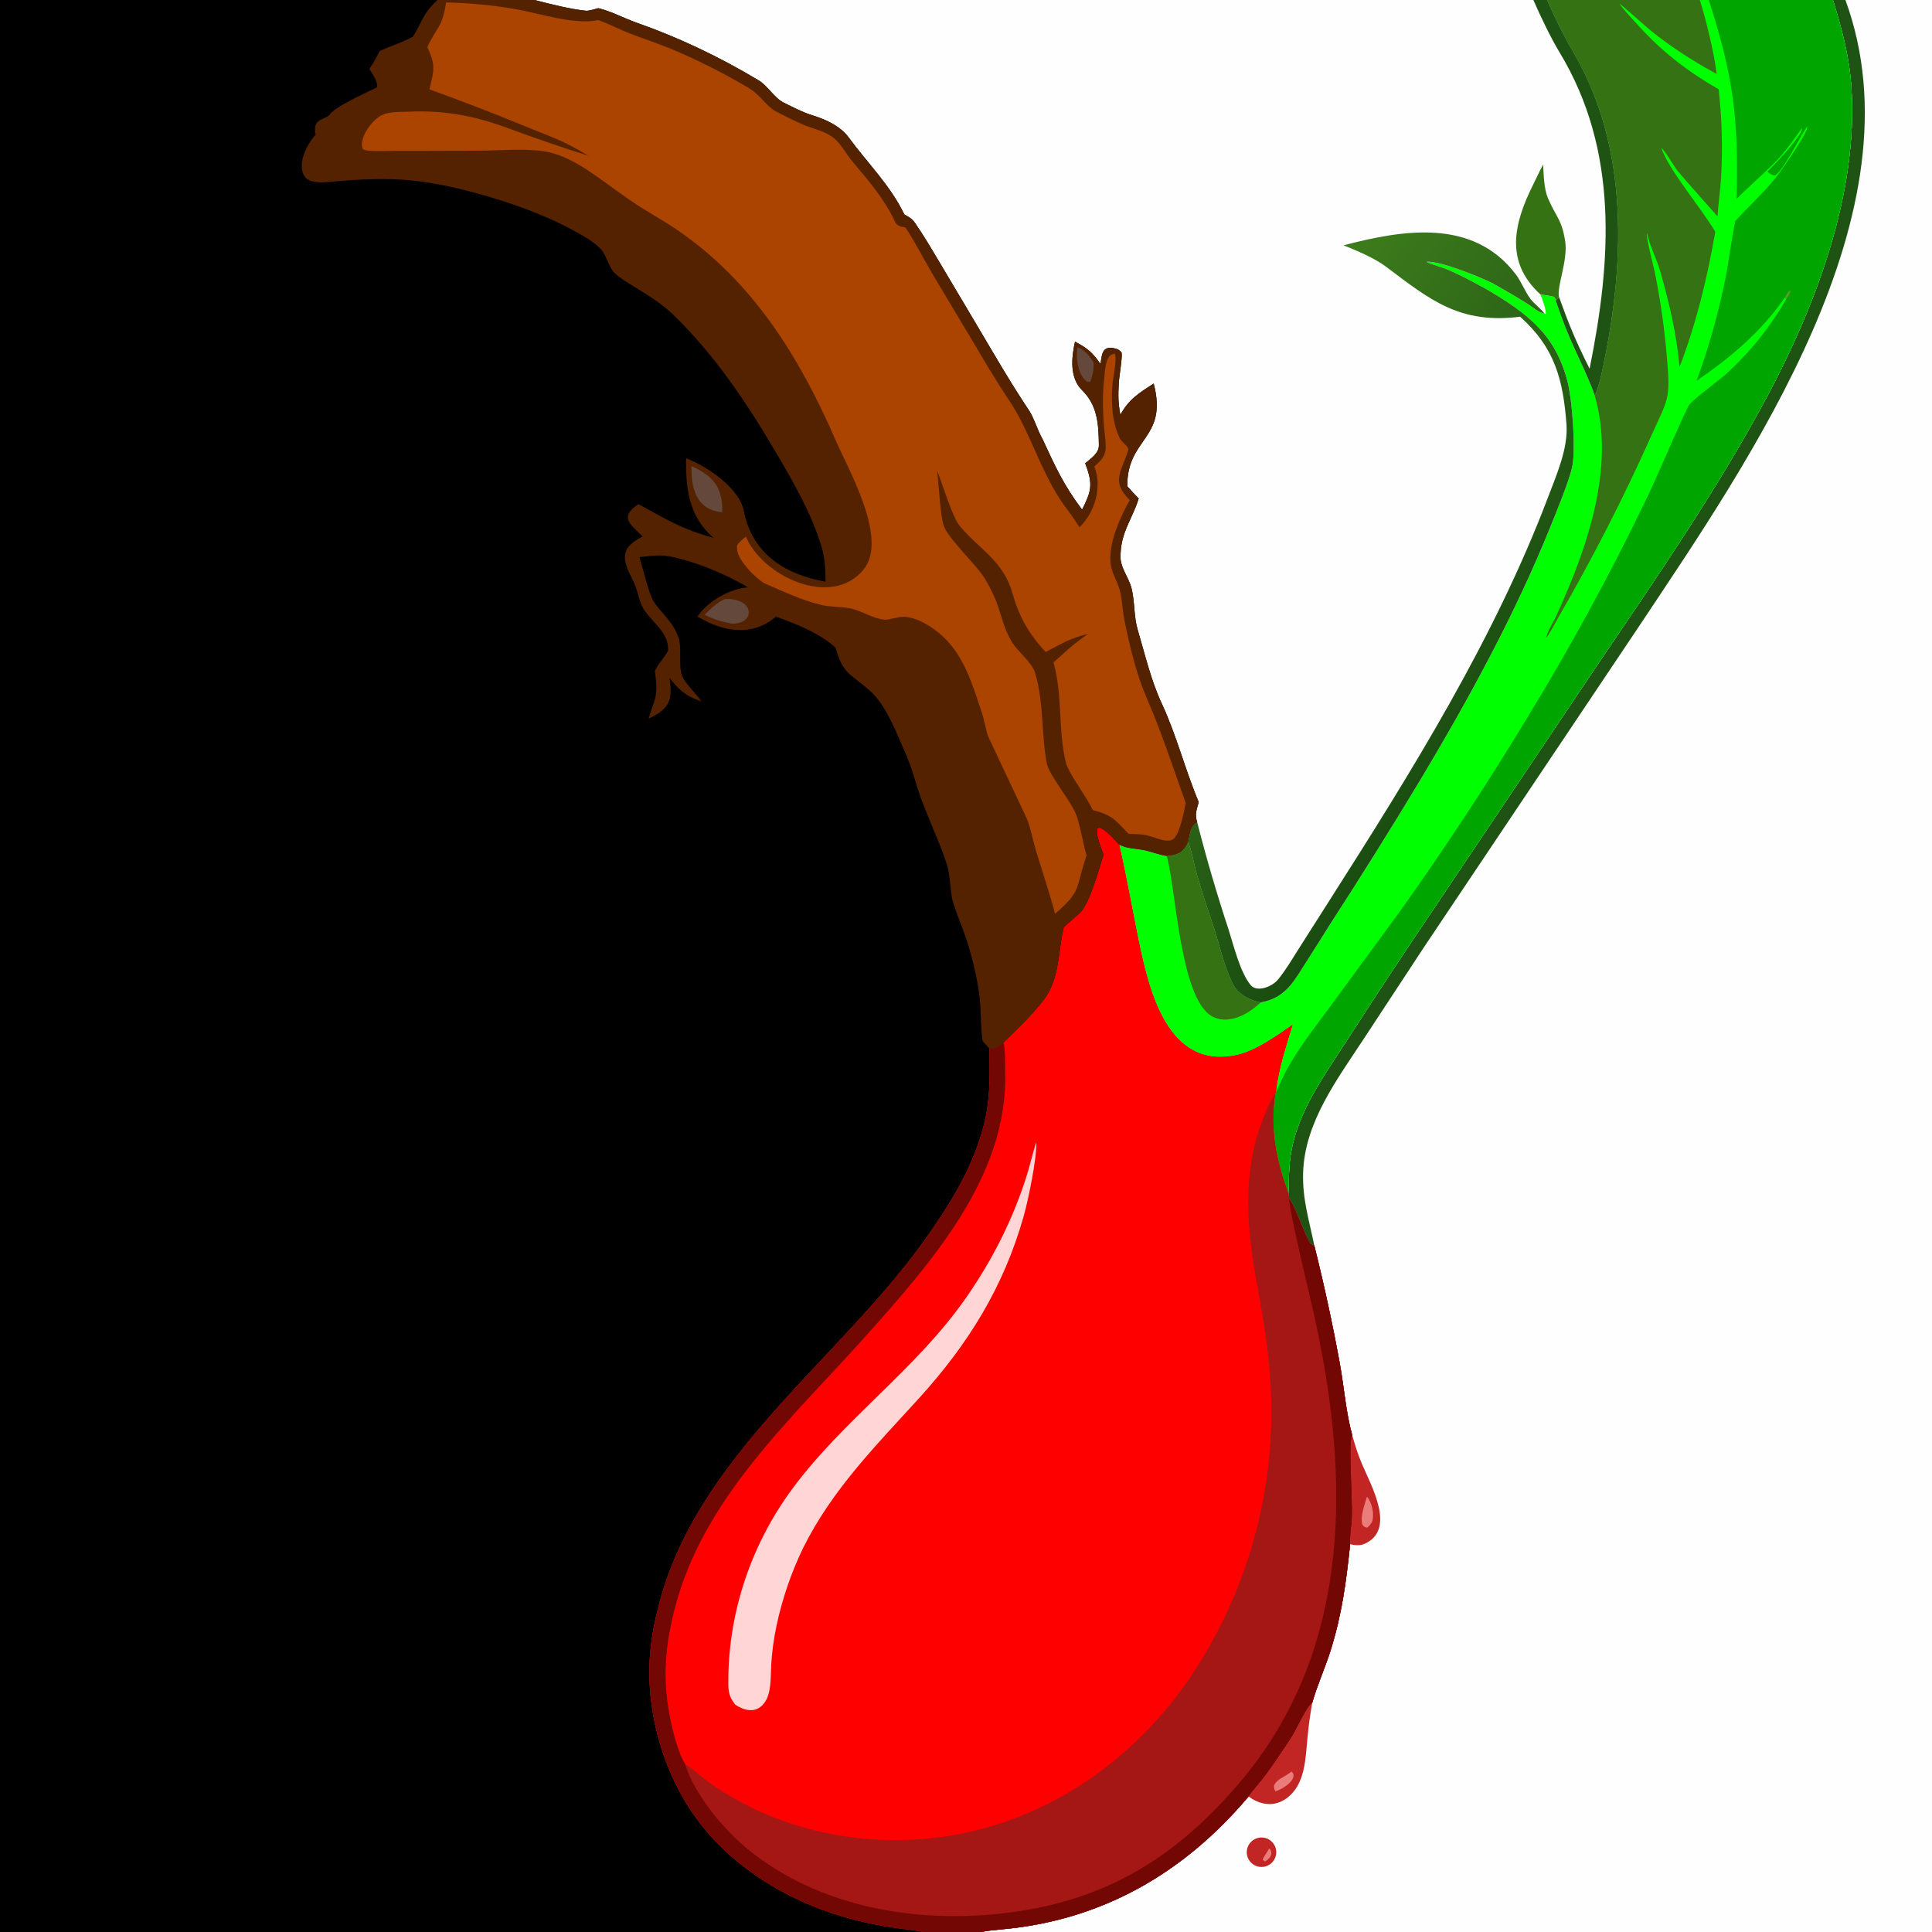
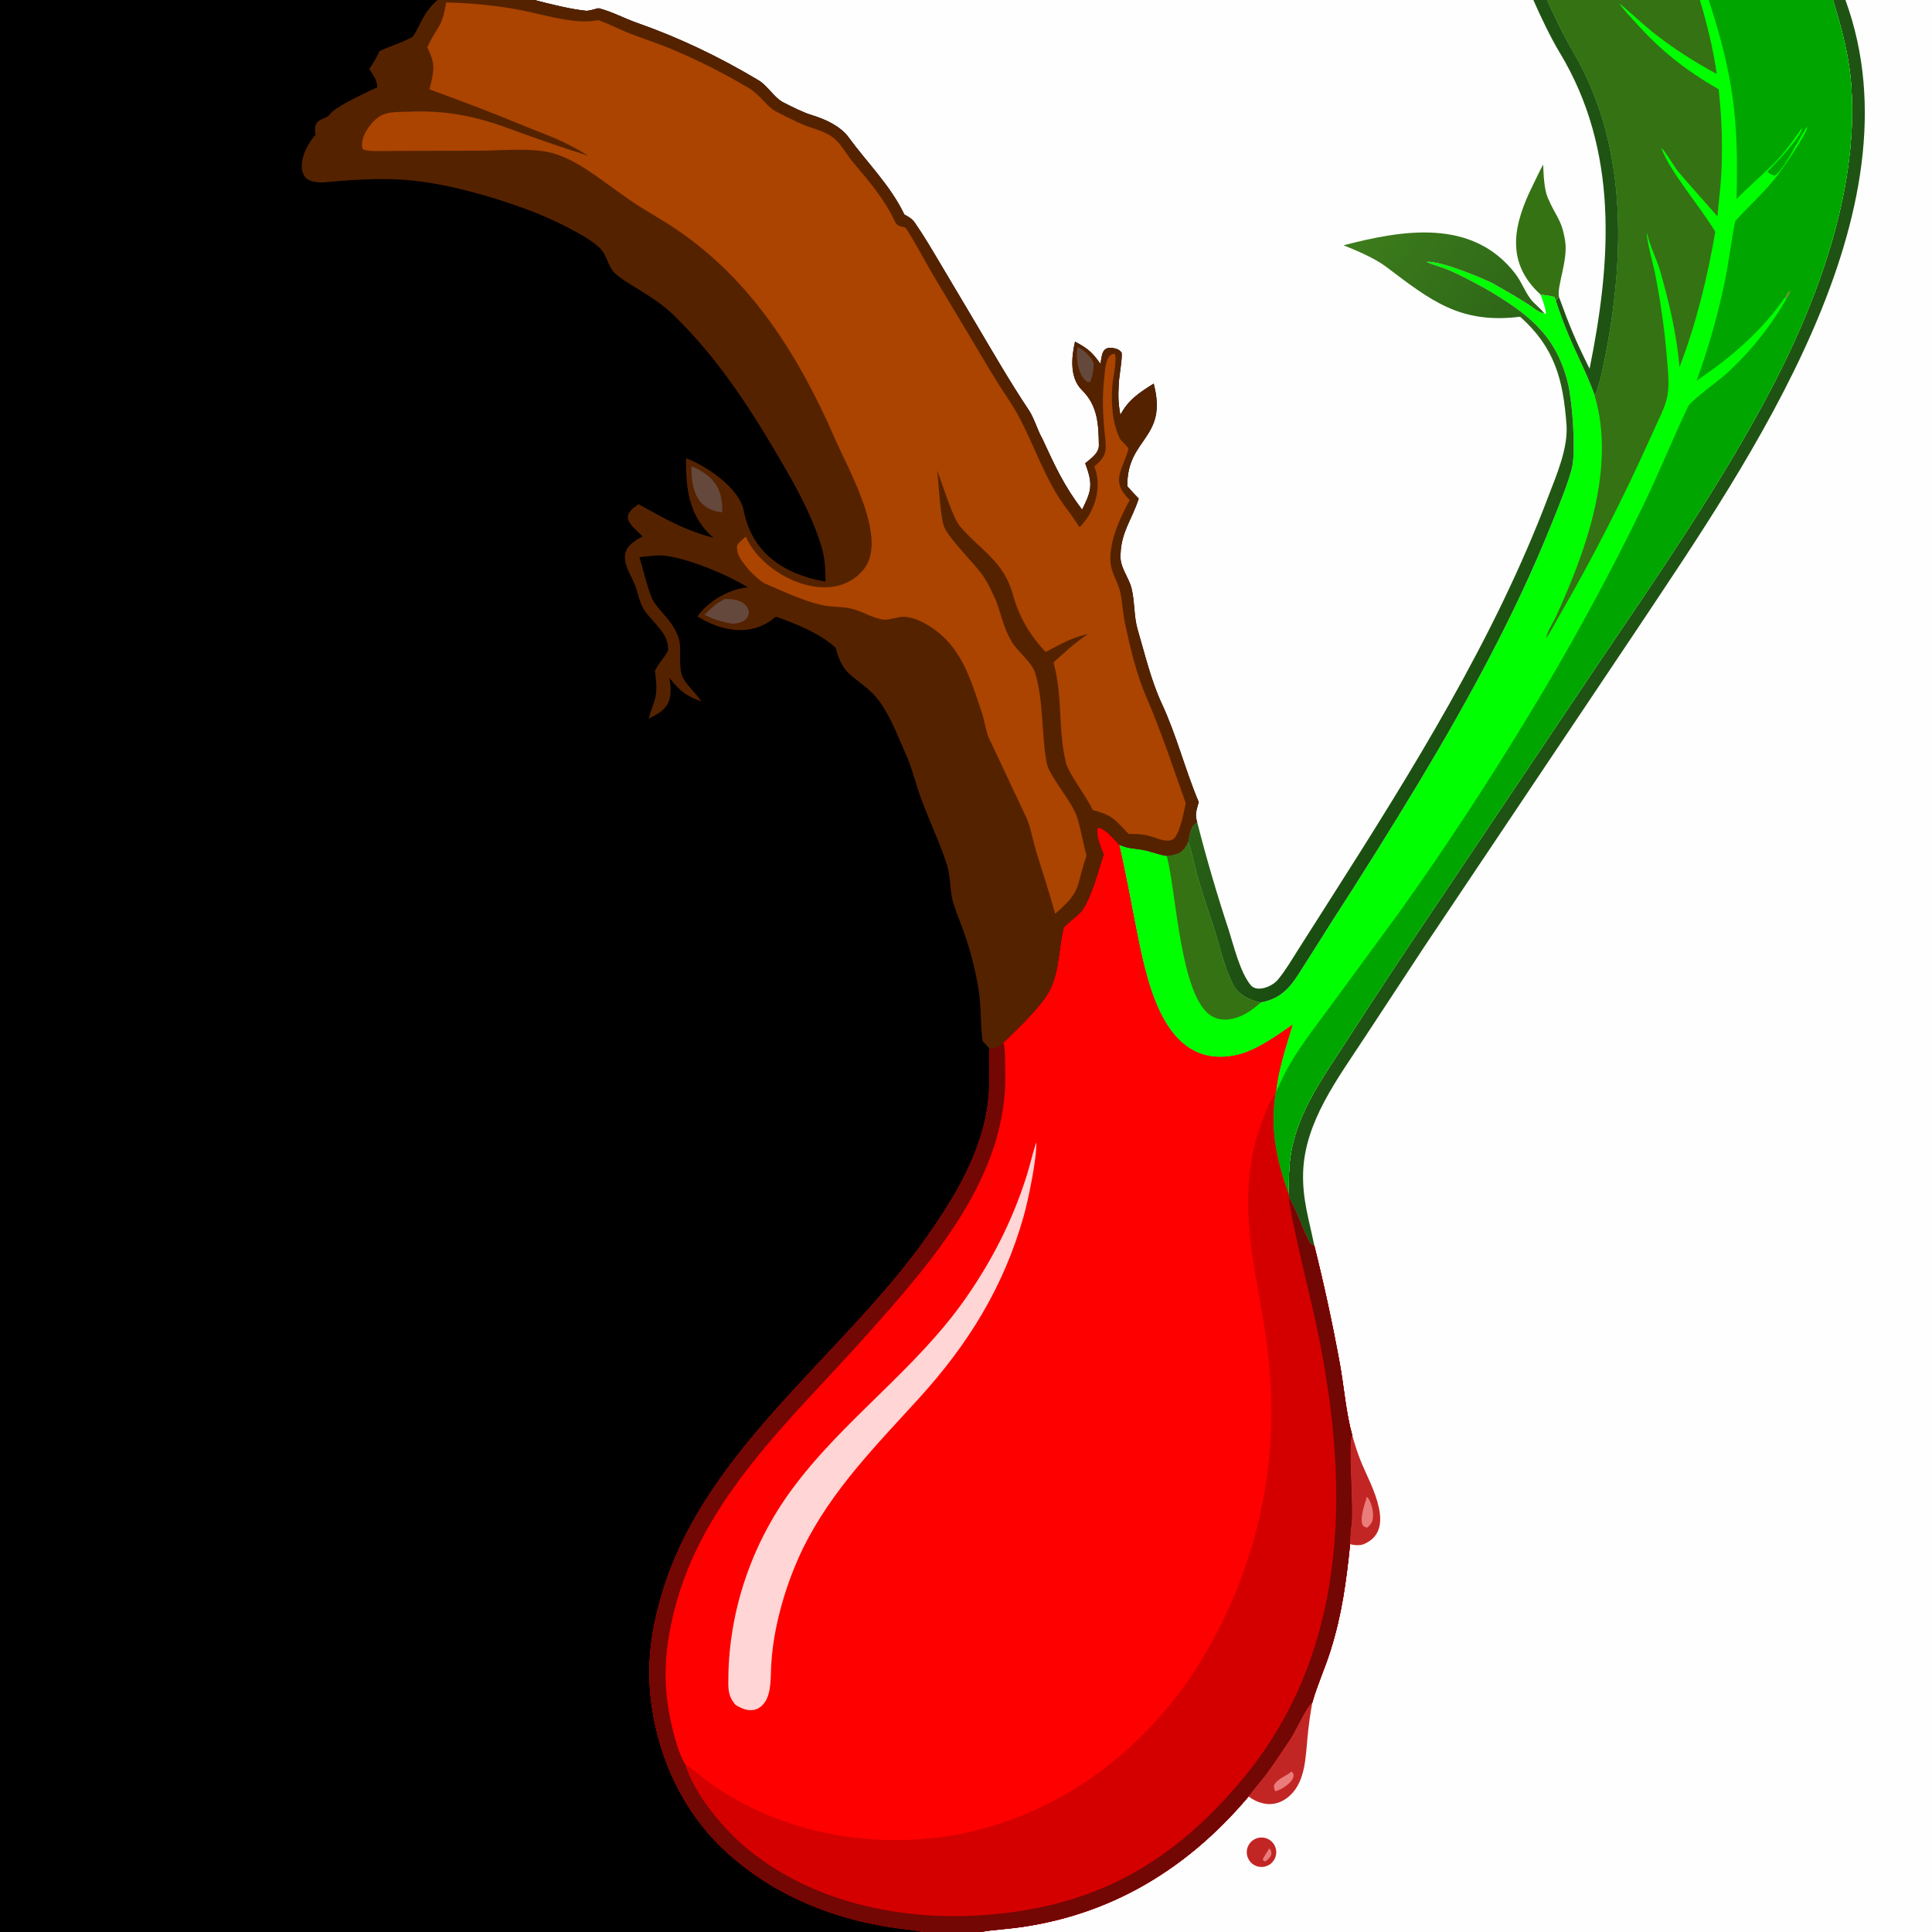
<svg xmlns="http://www.w3.org/2000/svg" width="1024" height="1024" viewBox="0 0 1024 1024" version="1.1" id="svg27">
  <path d="M0 0L231.886 0L283.318 0L812.715 0L819.994 0L900.941 0L905.681 0L971.505 0L978.111 0L1024 0L1024 1024L519.741 1024L489.093 1024L0 1024L0 0Z" id="path1" />
  <path fill="#FEFEFE" d="M971.505 0L978.111 0L1024 0L1024 1024L519.741 1024C522.782 1023.42 527.268 1022.91 530.381 1022.64C583.657 1018.02 627.356 993.01 661.778 952.151C664.22 948.626 668.312 944.218 671.039 940.508C675.565 934.352 679.632 928.091 683.857 921.846C686.911 917.331 692.076 905.237 695.561 902.33C697.968 893.637 702.339 883.978 705.169 874.986C711.3 855.505 713.484 838.476 715.601 818.411C715.538 817.176 715.84 810.868 716.03 810.025C717.945 801.535 714.163 764.945 716.744 760.803C713.451 749.265 712.36 735.101 710.151 722.835C706.308 701.802 701.788 680.898 696.597 660.157C695.696 659.85 694.687 659.52 694.207 658.664C690.245 651.584 687.491 641.796 683.217 634.976L682.847 632.628C682.997 627.681 683.102 622.708 683.455 617.772C685.278 592.331 700.915 571.581 714.268 550.821C729.116 527.774 744.217 504.891 759.568 482.176L846.189 353.088C877.253 307.19 910.128 259.583 936.324 210.694C962.359 162.105 984.881 102.72 981.288 46.594C980.236 30.145 976.305 15.652 971.505 0Z" id="path2" />
  <path fill="#1F5313" d="M971.505 0L978.111 0C1019.23 112.203 927.64 243.395 868.34 332.517L755.012 501.619L723.436 549.671C709.125 571.589 691.396 594.68 690.676 621.736C690.298 635.908 693.89 646.653 696.597 660.157C695.696 659.85 694.687 659.52 694.207 658.664C690.245 651.584 687.491 641.796 683.217 634.976L682.847 632.628C682.997 627.681 683.102 622.708 683.455 617.772C685.278 592.331 700.915 571.581 714.268 550.821C729.116 527.774 744.217 504.891 759.568 482.176L846.189 353.088C877.253 307.19 910.128 259.583 936.324 210.694C962.359 162.105 984.881 102.72 981.288 46.594C980.236 30.145 976.305 15.652 971.505 0Z" id="path3" />
  <path fill="#C22624" d="M661.778 952.151C664.22 948.626 668.312 944.218 671.039 940.508C675.565 934.352 679.632 928.091 683.857 921.846C686.911 917.331 692.076 905.237 695.561 902.33C694.475 908.282 693.644 914.278 693.068 920.301C691.911 931.598 692.077 945.914 681.706 953.282C678.109 955.838 673.908 956.805 669.568 955.847C666.726 955.218 664.063 953.954 661.778 952.151Z" id="path4" />
  <path fill="#EA7C7B" d="M684.547 938.938C688.664 942.521 679.819 948.526 675.978 949.404C675.256 948.06 675.355 948.048 675.221 946.495C676.503 943.067 680.612 941.981 684.077 939.307L684.547 938.938Z" id="path5" />
  <path fill="#C22624" d="M716.744 760.803C718.203 765.984 719.668 770.695 721.847 775.88C726.706 787.443 740.476 811.195 722.726 818.465C720.8 819.254 717.599 819.072 715.601 818.411C715.538 817.176 715.84 810.868 716.03 810.025C717.945 801.535 714.163 764.945 716.744 760.803Z" id="path6" />
  <path fill="#EA7C7B" d="M724.482 793.287C726.449 795.179 727.785 800.093 727.744 802.851C727.692 806.407 727.217 807.288 724.695 809.678C723.205 809.363 723.302 809.412 722.234 808.325C720.606 804.492 723.315 797.473 724.482 793.287Z" id="path7" />
  <path fill="#C22624" d="M667.918 973.94C672.132 973.56 675.882 976.604 676.377 980.805C676.872 985.007 673.932 988.839 669.745 989.449C666.933 989.859 664.12 988.709 662.401 986.447C660.681 984.185 660.325 981.167 661.472 978.567C662.619 975.967 665.088 974.195 667.918 973.94Z" id="path8" />
  <path fill="#EA7C7B" d="M672.621 979.853L673.144 980.058C674.929 982.949 672.97 984.976 670.571 986.636C669.741 986.272 669.971 986.343 669.28 985.666C669.537 984.504 671.756 981.443 672.621 979.853Z" id="path9" />
  <path fill="#FEFEFE" d="M283.318 0L812.715 0L819.994 0L900.941 0L905.681 0L971.505 0C976.305 15.652 980.236 30.145 981.288 46.594C984.881 102.72 962.359 162.105 936.324 210.694C910.128 259.583 877.253 307.19 846.189 353.088L759.568 482.176C744.217 504.891 729.116 527.774 714.268 550.821C700.915 571.581 685.278 592.331 683.455 617.772C683.102 622.708 682.997 627.681 682.847 632.628C676.562 614.888 672.958 598.54 675.94 579.749L676.305 578.669C677.727 566.331 681.57 554.888 685.14 543.071C676.728 548.95 665.665 556.882 655.799 559.1C618.567 567.468 608.832 524.441 603.29 497.399C599.917 480.937 597.013 463.973 593.228 447.751C597.359 449.82 601.024 449.698 605.53 450.479C609.837 451.225 614.324 453.2 618.43 453.703C624.309 453.131 627.206 451.783 629.706 446.428C630.484 442.9 630.969 437.296 634.564 435.918C633.171 431.577 634.157 429.522 635.356 425.14C628.086 407.878 623.662 389.856 615.745 372.856C610.045 360.617 606.792 346.613 602.972 333.672C600.94 326.791 601.471 318.735 599.75 311.856C598.156 305.489 593.204 300.548 593.937 293.495C594.29 282.044 599.974 275.151 603.313 264.944L603.542 264.23C601.458 262.127 599.442 259.956 597.498 257.723C597.182 231.843 619.212 232.831 611.48 203.313C603.957 208.086 598.041 211.811 593.821 219.914C592.597 213.229 592.638 209.601 592.999 202.845C593.181 199.431 595.015 189.254 594.448 186.861C593.452 185.597 592.683 185.129 591.147 184.726C584.106 182.879 584.049 187.85 583.285 192.887C578.867 186.617 576.49 184.68 569.78 181.068C567.873 189.459 566.849 200.279 573.506 206.809C581.799 214.947 582.263 224.869 582.426 235.905C582.491 240.301 578.326 242.817 575.19 245.572C575.529 246.509 575.861 247.449 576.185 248.391C579.425 257.859 577.718 261.544 573.537 270.128C563.667 256.967 559.445 247.546 552.515 232.593C550.022 228.373 548.051 221.481 545.399 217.518C535.146 202.191 525.953 186.13 516.545 170.287L497.346 137.969C493.39 131.326 489.329 124.427 484.91 118.078C483.351 115.838 481.665 114.98 479.315 113.678C471.983 98.305 459.716 86.37 449.784 72.784C445.388 66.772 437.283 63.138 430.427 61.056C425.519 59.566 419.911 56.644 415.304 54.341C410.234 51.806 406.681 45.064 401.606 42.3C381.188 30.089 359.857 19.893 337.402 12.022C330.797 9.699 324.022 5.993 317.185 4.331C315.836 4.701 311.906 5.818 310.732 5.706C302.659 4.936 291.164 2.065 283.318 0Z" id="path10" />
  <path fill="#649A35" d="M819.994 0L900.941 0L905.681 0L971.505 0C976.305 15.652 980.236 30.145 981.288 46.594C984.881 102.72 962.359 162.105 936.324 210.694C910.128 259.583 877.253 307.19 846.189 353.088L759.568 482.176C744.217 504.891 729.116 527.774 714.268 550.821C700.915 571.581 685.278 592.331 683.455 617.772C683.102 622.708 682.997 627.681 682.847 632.628C676.562 614.888 672.958 598.54 675.94 579.749L676.305 578.669C677.727 566.331 681.57 554.888 685.14 543.071C676.728 548.95 665.665 556.882 655.799 559.1C618.567 567.468 608.832 524.441 603.29 497.399C599.917 480.937 597.013 463.973 593.228 447.751C597.359 449.82 601.024 449.698 605.53 450.479C609.837 451.225 614.324 453.2 618.43 453.703C624.309 453.131 627.206 451.783 629.706 446.428C631.372 449.732 633.227 459.768 634.401 463.709C636.995 472.388 639.764 481.113 642.697 489.686C646.328 500.297 648.534 512.126 653.709 522.054C656.37 527.159 662.783 530.393 668.245 531.322C669.023 531.157 669.798 530.978 670.57 530.787C682.325 527.845 686.564 518.792 692.689 509.335C696.87 502.879 700.898 496.303 705.026 489.811C721.21 464.833 736.994 439.598 752.372 414.115C778.377 370.692 802.981 325.76 821.922 278.782C824.911 271.368 832.095 254.032 833.427 246.723C835.162 237.209 833.339 212.13 830.879 202.468C824.41 177.064 809.443 166.041 788.044 153.365C781.245 149.633 774.67 146.026 767.519 142.975C763.675 141.335 759.607 140.528 756.035 138.765C763.173 138.101 784.679 146.942 791.147 150.151C797.561 153.766 803.884 157.396 810.093 161.359C811.821 162.461 816.705 166.541 818.371 165.848C818.483 166.003 819.083 166.455 819.26 166.597C819.727 164.405 817.297 158.294 816.47 156.075C818.311 156.399 822.504 156.786 823.876 157.45C824.318 158.41 824.363 158.431 824.64 159.447C828.362 170.845 832.118 179.728 837.188 190.599C839.716 196.018 843.371 204.059 845.195 209.557C846.425 207.823 848.076 201.752 848.576 199.497C861.196 142.647 864.399 79.305 833.747 27.33C828.717 18.8 823.959 8.828 819.994 0Z" id="path11" style="fill:#00ff00" />
  <path fill="#357214" d="M905.681 0L971.505 0C976.305 15.652 980.236 30.145 981.288 46.594C984.881 102.72 962.359 162.105 936.324 210.694C910.128 259.583 877.253 307.19 846.189 353.088L759.568 482.176C744.217 504.891 729.116 527.774 714.268 550.821C700.915 571.581 685.278 592.331 683.455 617.772C683.102 622.708 682.997 627.681 682.847 632.628C676.562 614.888 672.958 598.54 675.94 579.749L676.305 578.669C677.574 576.306 678.71 573.498 679.912 571.044C686.611 557.373 696.262 545.437 705.243 533.181L742.51 482.34C766.009 449.297 788.283 415.401 809.288 380.72C831.723 344.022 852.355 306.252 871.109 267.544C879.502 250.322 886.539 232.583 894.766 215.368C896.203 212.36 910.952 201.752 914.688 198.364C927.365 186.868 938.162 173.456 946.686 158.617L946.171 157.518C933.619 175.697 917.34 189.52 899.223 201.815C905.614 184.275 910.696 166.286 914.429 147.995C916.447 137.731 917.7 126.996 919.703 117.173C926.716 109.409 934.883 102.131 941.393 93.883C944.013 90.564 958.567 69.861 957.865 67.213C955.285 69.883 944.716 91.716 940.487 93.089C938.41 92.325 938.478 92.378 936.775 90.98C939.798 87.989 955.865 71.404 955.053 67.855C950.733 74.033 945.818 81.028 940.482 86.361C933.909 92.93 926.957 98.808 920.405 105.509C921.524 62.99 918.787 40.6 905.681 0Z" id="path12" style="fill:#00a500;fill-opacity:1" />
  <path fill="#649A35" d="M946.171 157.518C947.161 155.83 947.434 154.797 948.938 153.849C948.896 155.409 947.572 157.269 946.686 158.617L946.171 157.518Z" id="path13" />
  <path fill="#357214" d="M819.994 0L900.941 0C904.352 10.888 908.469 27.771 909.873 39.197C897.74 32.647 886.396 25.326 875.582 16.755C872.973 14.688 858.909 2.064 858.37 1.915C860.643 5.424 863.886 8.529 866.673 11.683C879.813 26.547 893.76 37.5 910.922 47.318C912.653 62.676 913.094 78.152 912.24 93.584C911.801 100.908 910.803 107.676 910.295 114.655C903.323 106.692 896.127 98.825 889.312 90.728C887.269 88.299 882.387 79.669 880.554 78.425C884.632 90.493 902.229 110.869 909.128 122.885C905.013 146.763 898.945 171.91 890.176 194.52C888.675 177.128 884.737 160.506 879.94 143.718C878.092 137.249 874.339 130.172 873.009 123.641C872.083 124.763 876.557 141.656 877.106 144.384C880.094 159.255 882.223 174.285 883.484 189.401C885.526 212.114 884.133 211.139 874.804 231.88C860.279 264.274 844.095 295.898 826.317 326.627C825.155 328.64 820.705 337.061 819.453 338.126C820.427 333.95 823.117 330.236 824.893 326.35C840.825 291.495 856.517 247.831 845.195 209.557C846.425 207.823 848.076 201.752 848.576 199.497C861.196 142.647 864.399 79.305 833.747 27.33C828.717 18.8 823.959 8.828 819.994 0Z" id="path14" />
  <path fill="#357214" d="M629.706 446.428C631.372 449.732 633.227 459.768 634.401 463.709C636.995 472.388 639.764 481.113 642.697 489.686C646.328 500.297 648.534 512.126 653.709 522.054C656.37 527.159 662.783 530.393 668.245 531.322C664.183 534.937 660.028 538.015 654.734 539.581C650.543 540.82 646.056 540.832 642.204 538.558C625.64 528.779 623.463 472.978 618.56 454.188L618.43 453.703C624.309 453.131 627.206 451.783 629.706 446.428Z" id="path15" />
  <defs id="defs16">
    <linearGradient id="gradient_0" gradientUnits="userSpaceOnUse" x1="789.525" y1="378.788" x2="622.407" y2="254.206">
      <stop offset="0" stop-color="#1A4C11" id="stop15" />
      <stop offset="1" stop-color="#3D7C1C" id="stop16" />
    </linearGradient>
  </defs>
  <path fill="url(#gradient_0)" d="M712.1 130.013C743.2 121.919 780.545 115.399 803.336 145.322C806.337 149.262 808.246 154.514 811.173 158.398C813.032 160.866 816.155 163.165 818.371 165.848C816.705 166.541 811.821 162.461 810.093 161.359C803.884 157.396 797.561 153.766 791.147 150.151C784.679 146.942 763.173 138.101 756.035 138.765C759.607 140.528 763.675 141.335 767.519 142.975C774.67 146.026 781.245 149.633 788.044 153.365C809.443 166.041 824.41 177.064 830.879 202.468C833.339 212.13 835.162 237.209 833.427 246.723C832.095 254.032 824.911 271.368 821.922 278.782C802.981 325.76 778.377 370.692 752.372 414.115C736.994 439.598 721.21 464.833 705.026 489.811C700.898 496.303 696.87 502.879 692.689 509.335C686.564 518.792 682.325 527.845 670.57 530.787C669.798 530.978 669.023 531.157 668.245 531.322C662.783 530.393 656.37 527.159 653.709 522.054C648.534 512.126 646.328 500.297 642.697 489.686C639.764 481.113 636.995 472.388 634.401 463.709C633.227 459.768 631.372 449.732 629.706 446.428C630.484 442.9 630.969 437.296 634.564 435.918C639.449 455.021 644.987 473.951 651.168 492.675C653.869 501.083 657.197 515.171 662.862 522.103C666.176 526.158 674.254 523.006 677.408 519.142C681.489 514.143 684.717 508.596 688.299 502.951L704.946 476.793C748.154 408.956 791.865 339.042 820.508 263.501C825.066 251.478 831.201 237.579 830.268 225.002C828.499 201.161 823.997 184.15 805.684 167.871C773.919 171.851 758.34 159.267 734.704 141.417C728.644 136.84 719.247 132.881 712.1 130.013Z" id="path16" />
  <path fill="#1F5313" d="M812.715 0L819.994 0C823.959 8.828 828.717 18.8 833.747 27.33C864.399 79.305 861.196 142.647 848.576 199.497C848.076 201.752 846.425 207.823 845.195 209.557C843.371 204.059 839.716 196.018 837.188 190.599C832.118 179.728 828.362 170.845 824.64 159.447C825.238 158.359 825.403 158.374 826.317 157.457C832.027 173.136 835.064 180.463 842.514 195.42C854.053 138.403 858.117 79.904 826.648 27.837C821.847 19.892 816.475 8.592 812.715 0Z" id="path17" />
  <path fill="#357214" d="M817.915 87.228C818.117 92.417 818.363 100.186 820.388 104.9C824.905 115.413 827.757 116.147 829.591 127.959C831.136 137.913 824.948 152.253 826.317 157.457C825.403 158.374 825.238 158.359 824.64 159.447C824.363 158.431 824.318 158.41 823.876 157.45C822.504 156.786 818.311 156.399 816.47 156.075C797.424 138.703 802.332 118.392 812.633 97.797C814.394 94.276 815.956 90.669 817.915 87.228Z" id="path18" />
  <path fill="#C22624" d="M584.903 452.91C583.685 449.728 580.409 441.971 581.686 438.937L582.664 438.634C586.551 439.959 590.366 444.647 593.228 447.751C597.013 463.973 599.917 480.937 603.29 497.399C608.832 524.441 618.567 567.468 655.799 559.1C665.665 556.882 676.728 548.95 685.14 543.071C681.57 554.888 677.727 566.331 676.305 578.669L675.94 579.749C672.958 598.54 676.562 614.888 682.847 632.628L683.217 634.976C687.491 641.796 690.245 651.584 694.207 658.664C694.687 659.52 695.696 659.85 696.597 660.157C701.788 680.898 706.308 701.802 710.151 722.835C712.36 735.101 713.451 749.265 716.744 760.803C714.163 764.945 717.945 801.535 716.03 810.025C715.84 810.868 715.538 817.176 715.601 818.411C713.484 838.476 711.3 855.505 705.169 874.986C702.339 883.978 697.968 893.637 695.561 902.33C692.076 905.237 686.911 917.331 683.857 921.846C679.632 928.091 675.565 934.352 671.039 940.508C668.312 944.218 664.22 948.626 661.778 952.151C627.356 993.01 583.657 1018.02 530.381 1022.64C527.268 1022.91 522.782 1023.42 519.741 1024L489.093 1024C486.728 1023.42 484.01 1022.98 481.624 1022.72C444.777 1018.73 409.499 1005.19 382.465 979.154C362.286 959.719 349.789 933.084 345.606 905.325C342.936 887.604 344.078 870.585 348.585 853.238C368.297 771.304 446.072 720.501 492.247 654.236C504.101 637.224 514.423 620.355 520.366 600.328C525.071 584.47 524.603 571.835 524.484 555.849C528.342 555.572 528.775 554.915 531.854 552.563C539.346 545.231 546.818 538.289 553.195 529.895C561.76 518.621 560.626 504.875 563.669 492.099L563.805 491.552C566.081 488.977 571.952 484.709 573.486 482.58C578.526 475.58 582.118 461.541 584.903 452.91Z" id="path19" style="fill:#ff0000" />
-   <path fill="#A51715" d="M531.854 552.563C532.949 556.872 532.606 563.301 532.748 567.844C534.474 623.151 493.745 668.978 459.284 707.634C419.834 751.888 372.026 794.212 357.25 854.009C351.583 876.854 351.051 894.952 356.843 918.097C357.969 922.599 360.531 931.114 363.087 934.981C366.764 937.05 372.366 942.316 376.168 945.001C413.065 971.06 460.499 980.281 504.705 972.765C555.652 964.102 599.263 933.767 628.84 891.978C661.217 845.272 676.898 789.011 673.347 732.291C672.382 715.518 669.321 697.491 666.302 681.019C661.095 652.606 658.279 624.48 668.115 596.619C669.889 591.594 672.662 584.003 675.94 579.749C672.958 598.54 676.562 614.888 682.847 632.628L683.217 634.976C687.491 641.796 690.245 651.584 694.207 658.664C694.687 659.52 695.696 659.85 696.597 660.157C701.788 680.898 706.308 701.802 710.151 722.835C712.36 735.101 713.451 749.265 716.744 760.803C714.163 764.945 717.945 801.535 716.03 810.025C715.84 810.868 715.538 817.176 715.601 818.411C713.484 838.476 711.3 855.505 705.169 874.986C702.339 883.978 697.968 893.637 695.561 902.33C692.076 905.237 686.911 917.331 683.857 921.846C679.632 928.091 675.565 934.352 671.039 940.508C668.312 944.218 664.22 948.626 661.778 952.151C627.356 993.01 583.657 1018.02 530.381 1022.64C527.268 1022.91 522.782 1023.42 519.741 1024L489.093 1024C486.728 1023.42 484.01 1022.98 481.624 1022.72C444.777 1018.73 409.499 1005.19 382.465 979.154C362.286 959.719 349.789 933.084 345.606 905.325C342.936 887.604 344.078 870.585 348.585 853.238C368.297 771.304 446.072 720.501 492.247 654.236C504.101 637.224 514.423 620.355 520.366 600.328C525.071 584.47 524.603 571.835 524.484 555.849C528.342 555.572 528.775 554.915 531.854 552.563Z" id="path20" />
+   <path fill="#A51715" d="M531.854 552.563C532.949 556.872 532.606 563.301 532.748 567.844C534.474 623.151 493.745 668.978 459.284 707.634C419.834 751.888 372.026 794.212 357.25 854.009C351.583 876.854 351.051 894.952 356.843 918.097C357.969 922.599 360.531 931.114 363.087 934.981C366.764 937.05 372.366 942.316 376.168 945.001C413.065 971.06 460.499 980.281 504.705 972.765C555.652 964.102 599.263 933.767 628.84 891.978C661.217 845.272 676.898 789.011 673.347 732.291C672.382 715.518 669.321 697.491 666.302 681.019C661.095 652.606 658.279 624.48 668.115 596.619C669.889 591.594 672.662 584.003 675.94 579.749C672.958 598.54 676.562 614.888 682.847 632.628L683.217 634.976C687.491 641.796 690.245 651.584 694.207 658.664C694.687 659.52 695.696 659.85 696.597 660.157C701.788 680.898 706.308 701.802 710.151 722.835C712.36 735.101 713.451 749.265 716.744 760.803C714.163 764.945 717.945 801.535 716.03 810.025C715.84 810.868 715.538 817.176 715.601 818.411C713.484 838.476 711.3 855.505 705.169 874.986C702.339 883.978 697.968 893.637 695.561 902.33C692.076 905.237 686.911 917.331 683.857 921.846C679.632 928.091 675.565 934.352 671.039 940.508C668.312 944.218 664.22 948.626 661.778 952.151C627.356 993.01 583.657 1018.02 530.381 1022.64C527.268 1022.91 522.782 1023.42 519.741 1024L489.093 1024C486.728 1023.42 484.01 1022.98 481.624 1022.72C444.777 1018.73 409.499 1005.19 382.465 979.154C362.286 959.719 349.789 933.084 345.606 905.325C342.936 887.604 344.078 870.585 348.585 853.238C368.297 771.304 446.072 720.501 492.247 654.236C504.101 637.224 514.423 620.355 520.366 600.328C525.071 584.47 524.603 571.835 524.484 555.849C528.342 555.572 528.775 554.915 531.854 552.563Z" id="path20" style="fill:#d40000" />
  <path fill="#720704" d="M531.854 552.563C532.949 556.872 532.606 563.301 532.748 567.844C534.474 623.151 493.745 668.978 459.284 707.634C419.834 751.888 372.026 794.212 357.25 854.009C351.583 876.854 351.051 894.952 356.843 918.097C357.969 922.599 360.531 931.114 363.087 934.981C368.037 951.157 383.809 970.055 396.97 980.648C432.843 1009.52 480.548 1018.61 525.463 1014.72C582.447 1009.78 622.505 986.182 658.465 943.081C714.006 876.51 715.524 791.046 699.182 709.74C695.63 691.47 690.754 673.452 686.934 655.251C685.636 649.066 683.728 641.124 683.217 634.976C687.491 641.796 690.245 651.584 694.207 658.664C694.687 659.52 695.696 659.85 696.597 660.157C701.788 680.898 706.308 701.802 710.151 722.835C712.36 735.101 713.451 749.265 716.744 760.803C714.163 764.945 717.945 801.535 716.03 810.025C715.84 810.868 715.538 817.176 715.601 818.411C713.484 838.476 711.3 855.505 705.169 874.986C702.339 883.978 697.968 893.637 695.561 902.33C692.076 905.237 686.911 917.331 683.857 921.846C679.632 928.091 675.565 934.352 671.039 940.508C668.312 944.218 664.22 948.626 661.778 952.151C627.356 993.01 583.657 1018.02 530.381 1022.64C527.268 1022.91 522.782 1023.42 519.741 1024L489.093 1024C486.728 1023.42 484.01 1022.98 481.624 1022.72C444.777 1018.73 409.499 1005.19 382.465 979.154C362.286 959.719 349.789 933.084 345.606 905.325C342.936 887.604 344.078 870.585 348.585 853.238C368.297 771.304 446.072 720.501 492.247 654.236C504.101 637.224 514.423 620.355 520.366 600.328C525.071 584.47 524.603 571.835 524.484 555.849C528.342 555.572 528.775 554.915 531.854 552.563Z" id="path21" />
  <path fill="#EA7C7B" d="M549.26 605.375C549.605 613.952 544.977 636.125 542.51 644.827C531.926 682.162 513.21 712.352 487.23 740.948C464.234 766.26 440.925 789.614 425.589 820.636C419.253 833.773 414.533 847.63 411.53 861.903C410.096 868.67 409.17 875.534 408.757 882.438C408.408 888.399 408.908 896.65 405.663 901.768C401.623 908.141 395.326 907.246 389.685 903.477C385.678 898.524 385.963 894.932 386.045 888.758C386.512 853.548 398.343 818.834 419.016 790.378C446.347 752.758 485.693 725.904 512.203 687.572C526.185 667.419 536.704 646.608 544.148 623.215C546.038 617.259 547.275 611.237 549.26 605.375Z" id="path22" style="fill:#ffd5d5" />
  <path fill="#3F281D" d="M231.886 0L283.318 0C291.164 2.065 302.659 4.936 310.732 5.706C311.906 5.818 315.836 4.701 317.185 4.331C324.022 5.993 330.797 9.699 337.402 12.022C359.857 19.893 381.188 30.089 401.606 42.3C406.681 45.064 410.234 51.806 415.304 54.341C419.911 56.644 425.519 59.566 430.427 61.056C437.283 63.138 445.388 66.772 449.784 72.784C459.716 86.37 471.983 98.305 479.315 113.678C481.665 114.98 483.351 115.838 484.91 118.078C489.329 124.427 493.39 131.326 497.346 137.969L516.545 170.287C525.953 186.13 535.146 202.191 545.399 217.518C548.051 221.481 550.022 228.373 552.515 232.593C559.445 247.546 563.667 256.967 573.537 270.128C577.718 261.544 579.425 257.859 576.185 248.391C575.861 247.449 575.529 246.509 575.19 245.572C578.326 242.817 582.491 240.301 582.426 235.905C582.263 224.869 581.799 214.947 573.506 206.809C566.849 200.279 567.873 189.459 569.78 181.068C576.49 184.68 578.867 186.617 583.285 192.887C584.049 187.85 584.106 182.879 591.147 184.726C592.683 185.129 593.452 185.597 594.448 186.861C595.015 189.254 593.181 199.431 592.999 202.845C592.638 209.601 592.597 213.229 593.821 219.914C598.041 211.811 603.957 208.086 611.48 203.313C619.212 232.831 597.182 231.843 597.498 257.723C599.442 259.956 601.458 262.127 603.542 264.23L603.313 264.944C599.974 275.151 594.29 282.044 593.937 293.495C593.204 300.548 598.156 305.489 599.75 311.856C601.471 318.735 600.94 326.791 602.972 333.672C606.792 346.613 610.045 360.617 615.745 372.856C623.662 389.856 628.086 407.878 635.356 425.14C634.157 429.522 633.171 431.577 634.564 435.918C630.969 437.296 630.484 442.9 629.706 446.428C627.206 451.783 624.309 453.131 618.43 453.703C614.324 453.2 609.837 451.225 605.53 450.479C601.024 449.698 597.359 449.82 593.228 447.751C590.366 444.647 586.551 439.959 582.664 438.634L581.686 438.937C580.409 441.971 583.685 449.728 584.903 452.91C582.118 461.541 578.526 475.58 573.486 482.58C571.952 484.709 566.081 488.977 563.805 491.552L563.669 492.099C560.626 504.875 561.76 518.621 553.195 529.895C546.818 538.289 539.346 545.231 531.854 552.563C528.775 554.915 528.342 555.572 524.484 555.849L520.794 551.761C519.344 541.088 520.421 533.901 518.229 521.781C516.646 512.949 514.394 504.25 511.493 495.759C509.548 490.178 507.005 484.161 505.255 478.627C503.5 473.075 503.828 464.484 502.006 458.648C498.791 448.352 493.982 438.333 490.142 428.213C486.295 419.348 484.294 409.48 480.517 400.636C475.46 389.445 470.167 374.081 460.817 365.87C450.949 357.206 446.64 357.241 442.955 343.418C435.039 335.868 421.453 330.373 411.232 326.84C398.515 337.743 383.015 334.851 369.671 326.76L370.2 326.034C375.774 318.337 386.904 312.039 396.437 311.307C384.826 304.324 366.645 296.674 352.981 294.588C349.165 294.005 342.705 294.837 338.9 295.332C340.766 301.185 343.763 314.367 346.379 318.688C349.81 324.356 355.724 328.484 358.813 335.915C362.369 342.722 358.719 353.117 362.098 359.435C364.125 363.227 369.068 367.715 371.755 371.762C363.34 368.851 360.195 366.007 354.821 359.276C356.619 371.171 354.9 375.633 343.817 380.889C344.436 378.199 345.747 374.923 346.643 372.224C348.656 366.161 347.813 361.695 347.129 355.572C349.353 350.963 351.987 348.92 354.086 344.864C354.77 335.559 345.941 330.172 341.31 323.12C338.903 319.254 338.341 314.744 336.725 310.492C334.75 305.296 330.106 298.971 331.453 293.21C332.488 288.784 336.967 286.37 340.582 284.261C333.571 277.525 328.266 273.887 338.419 267.234C353.306 275.296 360.932 280.276 378.192 285.117C365.25 273.876 363.383 259.398 363.663 242.893C374.415 246.891 391.865 258.678 394.173 270.59C398.496 292.903 415.19 304.384 437.54 308.287C437.54 307.938 437.539 307.59 437.535 307.241C437.461 301.21 437.211 295.684 435.447 289.841C430.073 272.043 420.586 255.634 411.241 239.763C395.687 213.351 379.024 188.383 356.949 166.919C351.297 161.422 344.687 157.232 338.028 153.126C334.499 150.949 328.858 147.656 325.927 144.827C321.961 140.999 321.848 134.761 317.13 130.723C313.215 127.275 308.458 124.613 303.892 122.133C287.517 113.239 269.541 107.022 251.597 102.148C239.324 98.815 226.434 96.139 213.733 95.271C199.75 94.315 185.416 95.386 171.478 96.67C168.828 96.819 163.749 96.351 161.907 94.071C156.741 87.676 162.798 76.111 167.289 71.419C165.256 62.095 172.773 63.842 174.887 60.542C177.639 56.249 199.86 46.368 199.922 46.28C200.056 42.651 197.699 39.669 195.762 36.572C198.115 32.946 199.325 30.973 201.173 27.1C206.618 24.484 213.913 22.303 218.865 19.395C223.883 11.511 223.879 7.329 231.886 0Z" id="path23" style="fill:#552200" />
  <path fill="#64483B" d="M236.428 1.308C248.423 1.546 260.384 2.668 272.214 4.665C285.524 6.82 304.205 13.442 317.034 10.662C322.488 12.472 328.62 15.765 334.112 17.855C341.161 20.537 348.442 22.963 355.404 25.8C369.746 31.785 383.643 38.785 396.99 46.746C402.781 50.22 406.365 56.345 410.827 58.812C414.207 60.681 421.713 64.308 425.239 65.88C430.44 68.198 437.646 69.369 442.425 73.61C446.126 76.829 448.592 81.777 451.66 85.429C460.064 95.432 468.744 105.349 474.268 117.322C475.492 119.974 477.303 119.969 479.897 120.59C484.406 127.204 489.645 137.414 493.906 144.664L517.577 184.271C521.73 191.419 526.018 198.487 530.44 205.471C533.309 209.985 536.797 214.883 539.324 219.526C548.377 236.165 554.142 255.114 565.758 270.197C568.006 273.116 570.117 276.365 572.168 279.436C580.345 271.554 584.334 257.979 580.01 247.252C586.566 241.663 586.517 239.09 585.624 230.719C584.565 220.786 584.072 210.653 585.25 200.704C585.711 196.814 585.673 187.313 591.11 187.495L590.645 187.168C592.397 189.719 589.957 199.5 589.583 204.197C588.851 213.386 589.41 224.202 593.667 232.626C594.176 233.7 598.349 237.126 598.068 238.157C595.033 249.312 588.208 254.805 598.787 265.03C597.573 267.2 596.435 269.412 595.375 271.661C591.68 279.4 588.51 287.539 588.505 296.274C588.501 303.403 592.533 307.997 593.832 314.185C594.896 319.296 595.103 324.577 596.144 329.694C598.977 343.181 602.288 357.301 607.782 369.966C615.666 388.14 621.821 407.008 628.459 425.689C627.411 430.595 625.7 440.275 622.548 444.088C619.348 447.959 611.146 443.008 606.477 442.47C602.928 442.061 602.04 442.002 598.218 442.021C591.016 434.464 589.464 431.953 579.18 429.345C575.962 422.309 566.408 409.994 565.023 404.46C560.616 386.85 563.427 369.288 558.376 351.074C566.204 344.232 567.453 342.497 576.693 335.983C566.656 338.465 563.431 340.834 554.221 345.564C545.509 336.209 540.194 327.067 536.81 314.975C531.839 297.216 519.805 291.859 508.831 278.963C504.783 274.205 499.532 256.482 496.703 249.459C497.558 256.609 498.281 272.153 500.099 278.336C502.041 284.945 517.467 299.378 521.764 306.296C524.534 310.756 525.817 313.838 527.992 318.568C530.781 326.074 531.984 333.132 536.317 340.24C539.643 345.698 546.896 350.936 548.614 356.589C553.296 371.989 551.884 389.453 554.839 404.622C556.141 411.306 568.178 424.967 570.706 432.628C572.932 439.378 573.869 446.357 575.907 453.422C569.842 470.922 573.744 471.801 559.25 484.312C556.237 473.245 552.484 461.945 549.118 450.977C547.662 446.234 546.036 437.745 544.127 433.657C537.414 419.287 530.545 404.876 523.825 390.506C522.915 388.56 521.499 380.957 520.575 378.229C515.667 363.732 511.345 348.054 499.733 337.316C494.508 332.485 486.375 327.154 478.951 326.884C476.507 326.795 471.198 328.581 468.906 328.436C463.188 328.076 457.118 323.982 451.398 322.619C446.503 321.453 440.818 321.817 435.952 320.765C425.876 318.585 414.731 313.279 405.188 309.168C403.353 308.378 398.106 303.55 396.818 301.953C393.729 298.124 390.311 294.435 390.621 289.293C391.395 287.523 393.792 285.748 395.34 284.397C403.908 305.105 440.445 322.838 457.692 301.891C470.992 285.739 449.75 249.076 442.798 233.093C423.702 189.191 398.756 148.752 358.375 121.497C349.459 115.479 339.137 110.077 330.389 103.581C318.392 95.372 304.864 83.578 290.493 80.589C280.157 78.44 265.714 79.754 254.701 79.867L207.126 79.997C204.037 80 194.069 80.531 192.279 79.018C189.924 73.284 197.28 63.433 202.312 61.046C206.666 58.988 212.236 59.396 216.943 59.196C236.219 58.374 251.86 61.508 269.855 68.146C283.4 73.141 297.988 78.212 311.862 82.56C297.369 73.715 291.251 72.303 276.007 65.986C259.508 59.149 244.345 53.474 227.619 47.358C230.097 37.124 231.031 34.627 226.513 25.042C231.066 14.588 234.413 15.069 236.428 1.308Z" id="path24" style="fill:#aa4400" />
  <path fill="#64483B" d="M366.514 247.109C377.924 252.074 383.139 258.462 382.805 271.374C382.637 271.403 382.47 271.431 382.302 271.459C367.83 269.899 366.27 256.441 366.514 247.109Z" id="path25" />
  <path fill="#64483B" d="M384.115 317.524C400.177 316.727 400.755 330.943 387.65 330.52C381.884 329.327 378.7 328.42 373.401 325.877C377.27 322.065 379.269 320.003 384.115 317.524Z" id="path26" />
  <path fill="#64483B" d="M571.103 184.094C574.66 185.238 578.142 189.161 579.693 192.443C579.594 196.491 579.236 198.67 577.865 202.373C577.602 202.421 576.623 202.393 576.313 202.391C571.324 199.174 570.078 189.532 571.103 184.094Z" id="path27" />
</svg>
